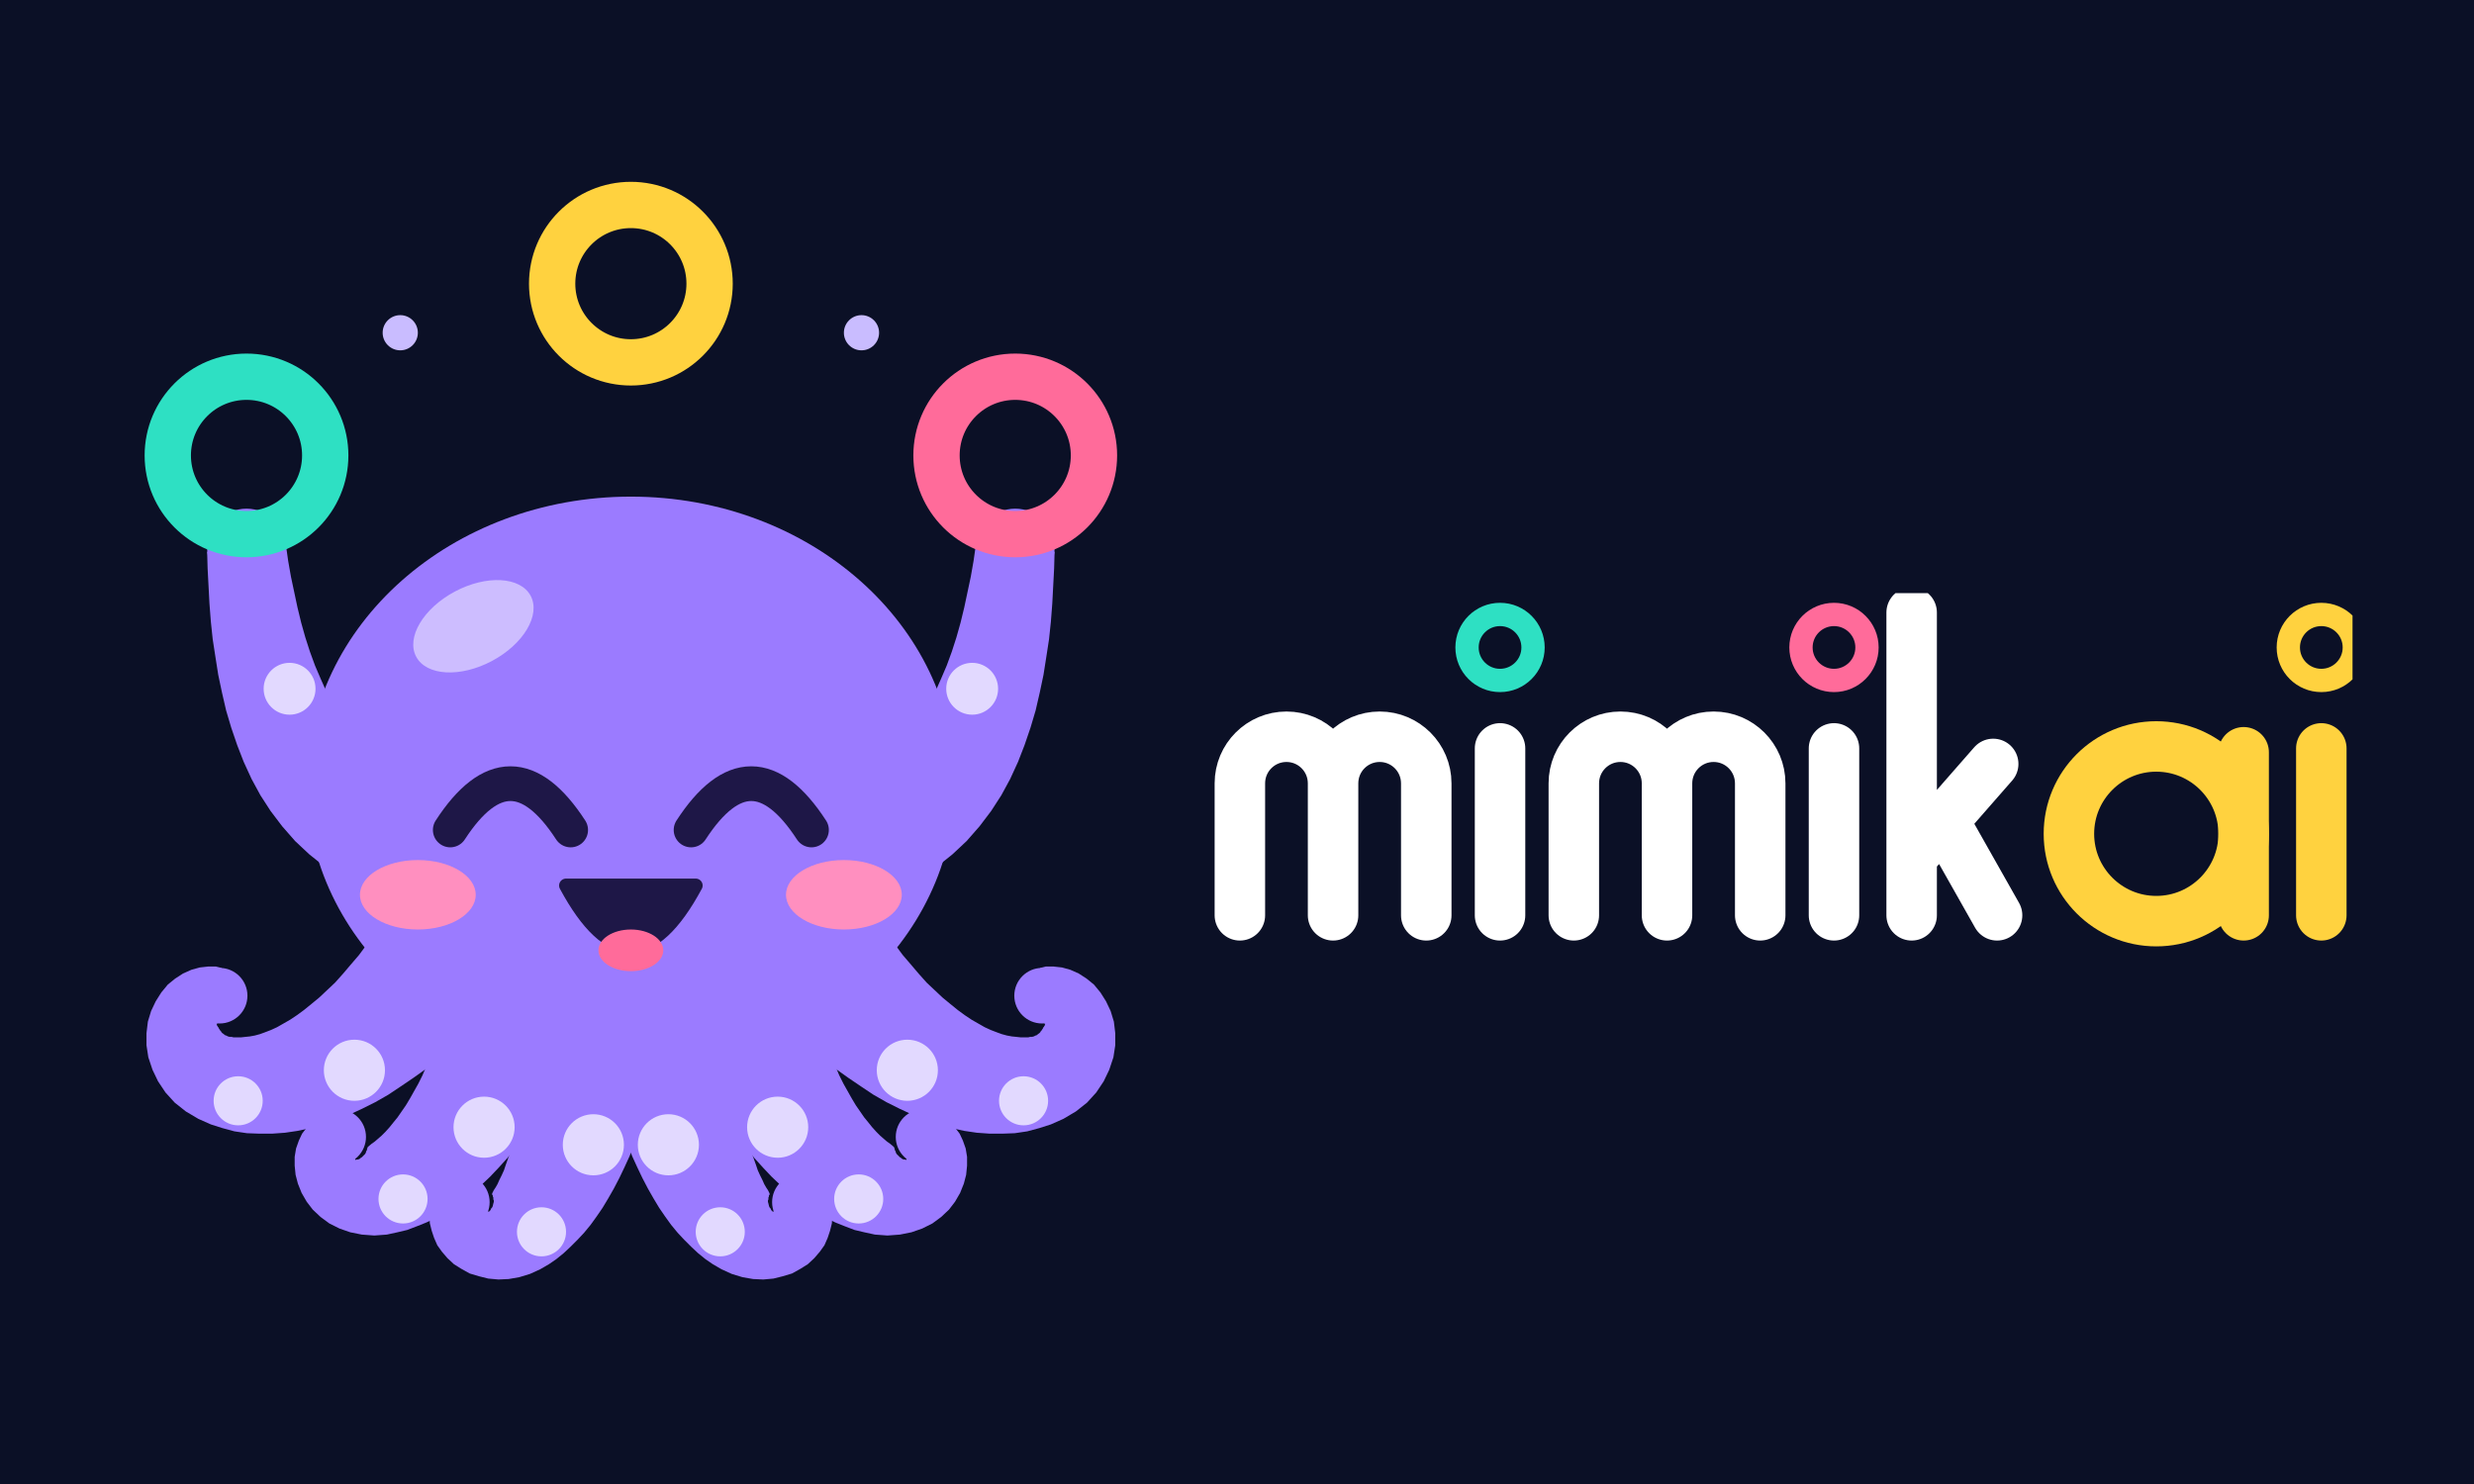
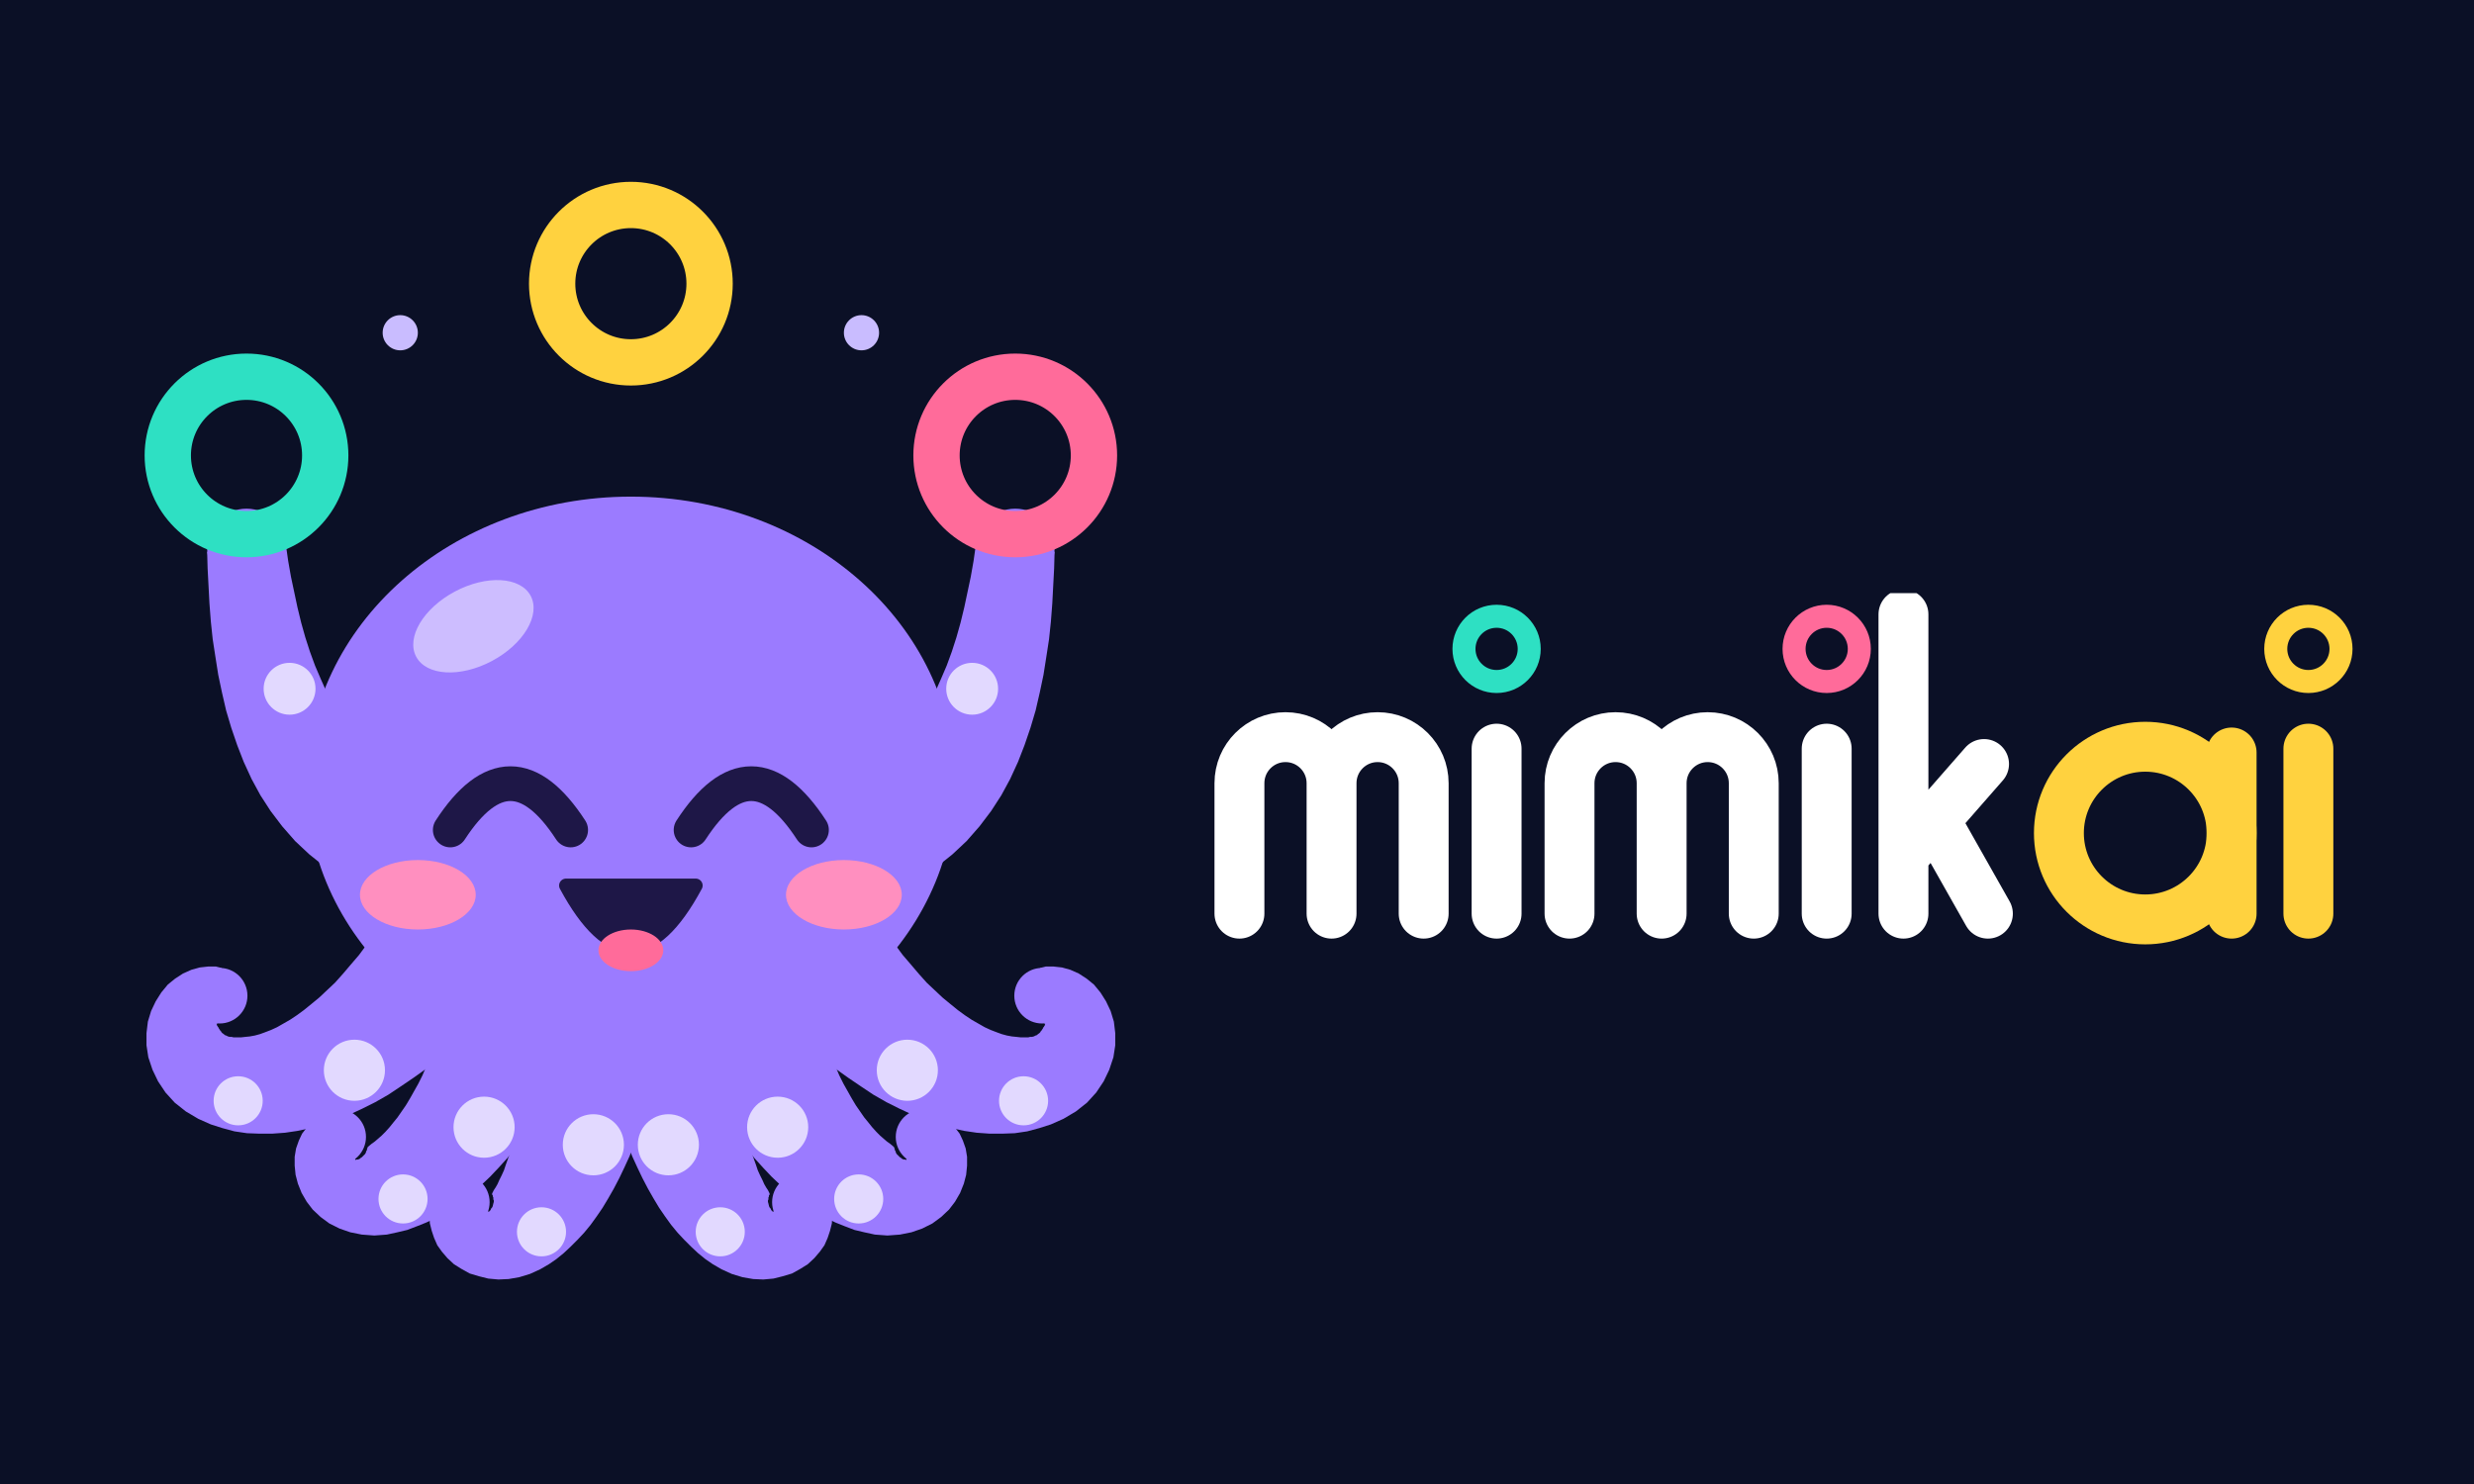
<svg xmlns="http://www.w3.org/2000/svg" viewBox="0 0 1000 600" width="1000" height="600" role="img" aria-label="Mimikai TV banner">
  <rect width="1000" height="600" fill="#0B1026" />
  <svg x="49.1" y="66.0" width="411.8" height="468.0" viewBox="18 6 220 250">
    <path d="M78 176 C88 202 168 202 178 176 Z" fill="#9B7BFF" />
    <path d="M72.9 172.0 L71.0 174.7 L69.3 177.0 L67.5 179.1 L65.8 181.1 L64.1 183.0 L62.4 184.6 L60.7 186.2 L59.0 187.6 L57.4 188.9 L55.9 190.0 L54.4 191.0 L53.0 191.8 L51.6 192.6 L50.3 193.2 L49.0 193.7 L47.9 194.1 L46.8 194.4 L45.7 194.6 L44.7 194.7 L43.8 194.8 L42.9 194.8 L42.2 194.8 L41.8 194.7 L41.4 194.7 L41.0 194.6 L40.6 194.4 L40.3 194.3 L40.1 194.1 L39.8 193.9 L39.6 193.7 L39.5 193.5 L39.3 193.3 L39.2 193.1 L39.1 193.0 L39.0 192.8 L38.9 192.6 L38.8 192.5 L38.7 192.3 L38.6 192.2 L38.6 192.0 L38.5 191.9 L38.8 191.7 L39.6 179.8 L38.4 179.5 L36.7 179.5 L34.9 179.7 L33.1 180.2 L31.3 181.0 L29.6 182.1 L28.0 183.4 L26.6 185.1 L25.4 187.0 L24.4 189.1 L23.7 191.4 L23.4 193.9 L23.4 196.5 L23.8 199.1 L24.7 201.8 L25.9 204.3 L27.5 206.7 L29.5 208.9 L31.9 210.8 L34.6 212.4 L37.3 213.6 L39.8 214.4 L42.4 215.1 L45.1 215.5 L47.8 215.6 L50.5 215.6 L53.3 215.4 L56.0 215.0 L58.8 214.4 L61.6 213.6 L64.4 212.6 L67.2 211.5 L70.0 210.2 L72.8 208.8 L75.6 207.2 L78.3 205.4 L81.1 203.5 L83.9 201.5 L86.7 199.3 L89.5 196.9 L92.4 194.4 L95.1 192.0 Z" fill="#9B7BFF" />
    <path d="M33.2 185.8 a6.0 6.0 0 1 0 12.0 0 a6.0 6.0 0 1 0 -12.0 0 Z" fill="#9B7BFF" />
    <path d="M87.8 187.0 L87.3 189.9 L86.7 192.3 L86.1 194.7 L85.4 196.9 L84.6 199.1 L83.8 201.1 L83.0 203.0 L82.1 204.8 L81.2 206.4 L80.3 208.0 L79.4 209.5 L78.5 210.8 L77.6 212.1 L76.7 213.2 L75.9 214.2 L75.0 215.2 L74.2 216.0 L73.4 216.7 L72.7 217.3 L72.0 217.8 L71.4 218.3 L71.1 218.6 L71.1 218.8 L71.0 219.0 L71.0 219.2 L70.9 219.3 L70.8 219.5 L70.8 219.7 L70.7 219.8 L70.6 220.0 L70.5 220.1 L70.3 220.3 L70.2 220.4 L70.0 220.6 L69.9 220.7 L69.7 220.8 L69.5 221.0 L69.3 221.1 L69.0 221.2 L68.7 221.2 L68.5 221.3 L68.5 221.1 L61.1 211.6 L60.2 212.1 L59.0 213.1 L58.0 214.3 L57.0 215.6 L56.3 217.1 L55.7 218.8 L55.4 220.6 L55.4 222.5 L55.6 224.5 L56.1 226.4 L56.9 228.4 L58.0 230.3 L59.3 232.0 L61.0 233.6 L62.9 235.0 L65.1 236.1 L67.4 236.9 L69.9 237.4 L72.6 237.6 L75.3 237.4 L77.6 236.9 L79.7 236.4 L81.8 235.6 L83.8 234.8 L85.9 233.8 L87.9 232.6 L89.9 231.3 L91.8 229.9 L93.8 228.4 L95.7 226.7 L97.6 224.9 L99.4 223.0 L101.3 220.9 L103.1 218.7 L104.9 216.4 L106.6 214.0 L108.3 211.4 L109.9 208.7 L111.5 205.9 L113.1 203.0 L114.6 199.9 L116.2 197.0 Z" fill="#9B7BFF" />
    <path d="M58.8 216.3 a6.0 6.0 0 1 0 12.0 0 a6.0 6.0 0 1 0 -12.0 0 Z" fill="#9B7BFF" />
    <path d="M105.1 194.2 L105.2 197.0 L105.2 199.5 L105.1 201.9 L104.9 204.2 L104.7 206.5 L104.4 208.6 L104.1 210.7 L103.7 212.7 L103.3 214.5 L102.9 216.3 L102.5 217.9 L102.0 219.5 L101.5 220.9 L101.0 222.3 L100.6 223.5 L100.1 224.6 L99.6 225.6 L99.2 226.5 L98.8 227.2 L98.4 227.8 L98.1 228.4 L98.0 228.7 L98.1 228.8 L98.2 229.0 L98.2 229.2 L98.3 229.4 L98.3 229.6 L98.3 229.8 L98.4 230.0 L98.4 230.2 L98.4 230.4 L98.3 230.6 L98.3 230.8 L98.2 231.0 L98.2 231.2 L98.1 231.4 L98.0 231.6 L97.8 231.8 L97.7 232.1 L97.5 232.3 L97.3 232.5 L97.1 232.3 L85.8 228.5 L85.3 229.3 L84.9 230.6 L84.6 232.0 L84.5 233.5 L84.6 235.0 L85.0 236.6 L85.5 238.1 L86.2 239.7 L87.2 241.1 L88.4 242.5 L89.8 243.8 L91.4 244.8 L93.2 245.8 L95.2 246.4 L97.2 246.9 L99.4 247.1 L101.6 247.0 L103.9 246.6 L106.2 245.9 L108.4 244.9 L110.3 243.8 L111.9 242.7 L113.5 241.4 L115.0 240.0 L116.5 238.5 L117.9 237.0 L119.3 235.3 L120.6 233.5 L121.9 231.6 L123.1 229.6 L124.3 227.5 L125.5 225.2 L126.6 222.9 L127.7 220.5 L128.7 218.0 L129.7 215.4 L130.7 212.7 L131.6 209.9 L132.4 207.0 L133.3 203.9 L134.1 200.8 L134.9 197.8 Z" fill="#9B7BFF" />
    <path d="M85.5 230.4 a6.0 6.0 0 1 0 12.0 0 a6.0 6.0 0 1 0 -12.0 0 Z" fill="#9B7BFF" />
    <path d="M121.1 197.8 L121.9 200.8 L122.7 203.9 L123.6 207.0 L124.4 209.9 L125.3 212.7 L126.3 215.4 L127.3 218.0 L128.3 220.5 L129.4 222.9 L130.5 225.2 L131.7 227.5 L132.9 229.6 L134.1 231.6 L135.4 233.5 L136.7 235.3 L138.1 237.0 L139.5 238.5 L141.0 240.0 L142.5 241.4 L144.1 242.7 L145.7 243.8 L147.6 244.9 L149.8 245.9 L152.1 246.6 L154.4 247.0 L156.6 247.1 L158.8 246.9 L160.8 246.4 L162.8 245.8 L164.6 244.8 L166.2 243.8 L167.6 242.5 L168.8 241.1 L169.8 239.7 L170.5 238.1 L171.0 236.6 L171.4 235.0 L171.5 233.5 L171.4 232.0 L171.1 230.6 L170.7 229.3 L170.2 228.5 L158.9 232.3 L158.7 232.5 L158.5 232.3 L158.3 232.1 L158.2 231.8 L158.0 231.6 L157.9 231.4 L157.8 231.2 L157.8 231.0 L157.7 230.8 L157.7 230.6 L157.6 230.4 L157.6 230.2 L157.6 230.0 L157.7 229.8 L157.7 229.6 L157.7 229.4 L157.8 229.2 L157.8 229.0 L157.9 228.8 L158.0 228.7 L157.9 228.4 L157.6 227.8 L157.2 227.2 L156.8 226.5 L156.4 225.6 L155.9 224.6 L155.4 223.5 L155.0 222.3 L154.5 220.9 L154.0 219.5 L153.5 217.9 L153.1 216.3 L152.7 214.5 L152.3 212.7 L151.9 210.7 L151.6 208.6 L151.3 206.5 L151.1 204.2 L150.9 201.9 L150.8 199.5 L150.8 197.0 L150.9 194.2 Z" fill="#9B7BFF" />
    <path d="M158.5 230.4 a6.0 6.0 0 1 0 12.0 0 a6.0 6.0 0 1 0 -12.0 0 Z" fill="#9B7BFF" />
    <path d="M139.8 197.0 L141.4 199.9 L142.9 203.0 L144.5 205.9 L146.1 208.7 L147.7 211.4 L149.4 214.0 L151.1 216.4 L152.9 218.7 L154.7 220.9 L156.6 223.0 L158.4 224.9 L160.3 226.7 L162.2 228.4 L164.2 229.9 L166.1 231.3 L168.1 232.6 L170.1 233.8 L172.2 234.8 L174.2 235.6 L176.3 236.4 L178.4 236.9 L180.7 237.4 L183.4 237.6 L186.1 237.4 L188.6 236.9 L190.9 236.1 L193.1 235.0 L195.0 233.6 L196.7 232.0 L198.0 230.3 L199.1 228.4 L199.9 226.4 L200.4 224.5 L200.6 222.5 L200.6 220.6 L200.3 218.8 L199.7 217.1 L199.0 215.6 L198.0 214.3 L197.0 213.1 L195.8 212.1 L194.9 211.6 L187.5 221.1 L187.5 221.3 L187.3 221.2 L187.0 221.2 L186.7 221.1 L186.5 221.0 L186.3 220.8 L186.1 220.7 L186.0 220.6 L185.8 220.4 L185.7 220.3 L185.5 220.1 L185.4 220.0 L185.3 219.8 L185.2 219.7 L185.2 219.5 L185.1 219.3 L185.0 219.2 L185.0 219.0 L184.9 218.8 L184.9 218.6 L184.6 218.3 L184.0 217.8 L183.3 217.3 L182.6 216.7 L181.8 216.0 L181.0 215.2 L180.1 214.2 L179.3 213.2 L178.4 212.1 L177.5 210.8 L176.6 209.5 L175.7 208.0 L174.8 206.4 L173.9 204.8 L173.0 203.0 L172.2 201.1 L171.4 199.1 L170.6 196.9 L169.9 194.7 L169.3 192.3 L168.7 189.9 L168.2 187.0 Z" fill="#9B7BFF" />
    <path d="M185.2 216.3 a6.0 6.0 0 1 0 12.0 0 a6.0 6.0 0 1 0 -12.0 0 Z" fill="#9B7BFF" />
    <path d="M160.9 192.0 L163.6 194.4 L166.5 196.9 L169.3 199.3 L172.1 201.5 L174.9 203.5 L177.7 205.4 L180.4 207.2 L183.2 208.8 L186.0 210.2 L188.8 211.5 L191.6 212.6 L194.4 213.6 L197.2 214.4 L200.0 215.0 L202.7 215.4 L205.5 215.6 L208.2 215.6 L210.9 215.5 L213.6 215.1 L216.2 214.4 L218.7 213.6 L221.4 212.4 L224.1 210.8 L226.5 208.9 L228.5 206.7 L230.1 204.3 L231.3 201.8 L232.2 199.1 L232.6 196.5 L232.6 193.9 L232.3 191.4 L231.6 189.1 L230.6 187.0 L229.4 185.1 L228.0 183.4 L226.4 182.1 L224.7 181.0 L222.9 180.2 L221.1 179.7 L219.3 179.5 L217.6 179.5 L216.4 179.8 L217.2 191.7 L217.5 191.9 L217.4 192.0 L217.4 192.2 L217.3 192.3 L217.2 192.5 L217.1 192.6 L217.0 192.8 L216.9 193.0 L216.8 193.1 L216.7 193.3 L216.5 193.5 L216.4 193.7 L216.2 193.9 L215.9 194.1 L215.7 194.3 L215.4 194.4 L215.0 194.6 L214.6 194.7 L214.2 194.7 L213.8 194.8 L213.1 194.8 L212.2 194.8 L211.3 194.7 L210.3 194.6 L209.2 194.4 L208.1 194.1 L207.0 193.7 L205.7 193.2 L204.4 192.6 L203.0 191.8 L201.6 191.0 L200.1 190.0 L198.6 188.9 L197.0 187.6 L195.3 186.2 L193.6 184.6 L191.9 183.0 L190.2 181.1 L188.5 179.1 L186.7 177.0 L185.0 174.7 L183.1 172.0 Z" fill="#9B7BFF" />
    <path d="M210.8 185.8 a6.0 6.0 0 1 0 12.0 0 a6.0 6.0 0 1 0 -12.0 0 Z" fill="#9B7BFF" />
    <path d="M82.3 135.6 L79.7 135.4 L77.9 135.1 L76.1 134.6 L74.4 133.9 L72.8 132.9 L71.1 131.8 L69.5 130.4 L68.0 128.8 L66.4 126.9 L64.9 124.8 L63.5 122.5 L62.2 120.0 L61.0 117.3 L59.8 114.5 L58.7 111.5 L57.7 108.4 L56.8 105.2 L56.0 101.9 L55.3 98.6 L54.6 95.3 L54.0 91.9 L53.5 88.4 L36.5 89.9 L36.6 93.5 L36.8 97.3 L37.0 101.1 L37.3 105.0 L37.7 108.8 L38.3 112.7 L38.9 116.5 L39.7 120.3 L40.6 124.2 L41.7 127.9 L43.0 131.7 L44.4 135.3 L46.1 139.0 L48.0 142.5 L50.2 145.9 L52.7 149.2 L55.5 152.4 L58.6 155.3 L62.1 158.1 L65.9 160.5 L70.0 162.7 L73.7 164.4 Z" fill="#9B7BFF" />
    <path d="M36.5 89.1 a8.5 8.5 0 1 0 17.0 0 a8.5 8.5 0 1 0 -17.0 0 Z" fill="#9B7BFF" />
    <path d="M182.3 164.4 L186.0 162.7 L190.1 160.5 L193.9 158.1 L197.4 155.3 L200.5 152.4 L203.3 149.2 L205.8 145.9 L208.0 142.5 L209.9 139.0 L211.6 135.3 L213.0 131.7 L214.3 127.9 L215.4 124.2 L216.3 120.3 L217.1 116.5 L217.7 112.7 L218.3 108.8 L218.7 105.0 L219.0 101.1 L219.2 97.3 L219.4 93.5 L219.5 89.9 L202.5 88.4 L202.0 91.9 L201.4 95.3 L200.7 98.6 L200.0 101.9 L199.2 105.2 L198.3 108.4 L197.3 111.5 L196.2 114.5 L195.0 117.3 L193.8 120.0 L192.5 122.5 L191.1 124.8 L189.6 126.9 L188.0 128.8 L186.5 130.4 L184.9 131.8 L183.2 132.9 L181.6 133.9 L179.9 134.6 L178.1 135.1 L176.3 135.4 L173.7 135.6 Z" fill="#9B7BFF" />
    <path d="M202.5 89.1 a8.5 8.5 0 1 0 17.0 0 a8.5 8.5 0 1 0 -17.0 0 Z" fill="#9B7BFF" />
    <circle cx="68.3" cy="201.9" r="6.6" fill="#E2D9FF" />
    <circle cx="43.2" cy="208.5" r="5.3" fill="#E2D9FF" />
    <circle cx="96.3" cy="214.2" r="6.6" fill="#E2D9FF" />
    <circle cx="78.8" cy="229.7" r="5.3" fill="#E2D9FF" />
    <circle cx="119.9" cy="218.0" r="6.6" fill="#E2D9FF" />
    <circle cx="108.7" cy="236.8" r="5.3" fill="#E2D9FF" />
    <circle cx="136.1" cy="218.0" r="6.6" fill="#E2D9FF" />
    <circle cx="147.3" cy="236.8" r="5.3" fill="#E2D9FF" />
    <circle cx="159.7" cy="214.2" r="6.6" fill="#E2D9FF" />
    <circle cx="177.2" cy="229.7" r="5.3" fill="#E2D9FF" />
    <circle cx="187.7" cy="201.9" r="6.6" fill="#E2D9FF" />
    <circle cx="212.8" cy="208.5" r="5.3" fill="#E2D9FF" />
    <circle cx="54.3" cy="119.5" r="5.6" fill="#E2D9FF" />
    <circle cx="201.7" cy="119.5" r="5.6" fill="#E2D9FF" />
    <ellipse cx="128" cy="140" rx="70" ry="62" fill="#9B7BFF" />
    <ellipse cx="94" cy="106" rx="14" ry="8.5" transform="rotate(-28 94 106)" fill="#FFFFFF" opacity="0.5" />
    <ellipse cx="82" cy="164" rx="12.5" ry="7.5" fill="#FF8FBF" />
    <ellipse cx="174" cy="164" rx="12.5" ry="7.5" fill="#FF8FBF" />
    <path d="M89 150 Q102 130 115 150" fill="none" stroke="#1E1747" stroke-width="7.5" stroke-linecap="round" />
    <path d="M141 150 Q154 130 167 150" fill="none" stroke="#1E1747" stroke-width="7.5" stroke-linecap="round" />
    <path d="M114 162 Q128 188 142 162 Z" fill="#1E1747" stroke="#1E1747" stroke-width="3" stroke-linejoin="round" />
    <ellipse cx="128" cy="176" rx="7" ry="4.5" fill="#FF6B9A" />
    <circle cx="78.2" cy="42.6" r="3.8" fill="#C9BCFF" />
    <circle cx="177.8" cy="42.6" r="3.8" fill="#C9BCFF" />
    <circle cx="45.0" cy="69.1" r="17" fill="none" stroke="#2EE0C3" stroke-width="10" />
    <circle cx="128.0" cy="32.0" r="17" fill="none" stroke="#FFD23F" stroke-width="10" />
    <circle cx="211.0" cy="69.1" r="17" fill="none" stroke="#FF6B9A" stroke-width="10" />
  </svg>
-   <svg x="490.9" y="239.8" width="460.0" height="144.4" viewBox="17 30 586 184">
+   <svg x="490.9" y="239.8" width="460.0" height="144.4" viewBox="17 30 593 184">
    <path d="M30 196 V128 A24 24 0 0 1 78 128 V196 M78 128 A24 24 0 0 1 126 128 V196 M164 196 V110 M202 196 V128 A24 24 0 0 1 250 128 V196 M250 128 A24 24 0 0 1 298 128 V196 M336 196 V110 M376 196 V40 M376 166 L418 118 M394 150 L420 196" fill="none" stroke="#FFFFFF" stroke-width="26" stroke-linecap="round" stroke-linejoin="round" />
    <circle cx="502" cy="154" r="45" fill="none" stroke="#FFD23F" stroke-width="26" />
    <path d="M547 112 V196 M587 196 V110" fill="none" stroke="#FFD23F" stroke-width="26" stroke-linecap="round" />
    <circle cx="164" cy="58" r="17" fill="none" stroke="#2EE0C3" stroke-width="12" />
    <circle cx="336" cy="58" r="17" fill="none" stroke="#FF6B9A" stroke-width="12" />
    <circle cx="587" cy="58" r="17" fill="none" stroke="#FFD23F" stroke-width="12" />
  </svg>
</svg>
